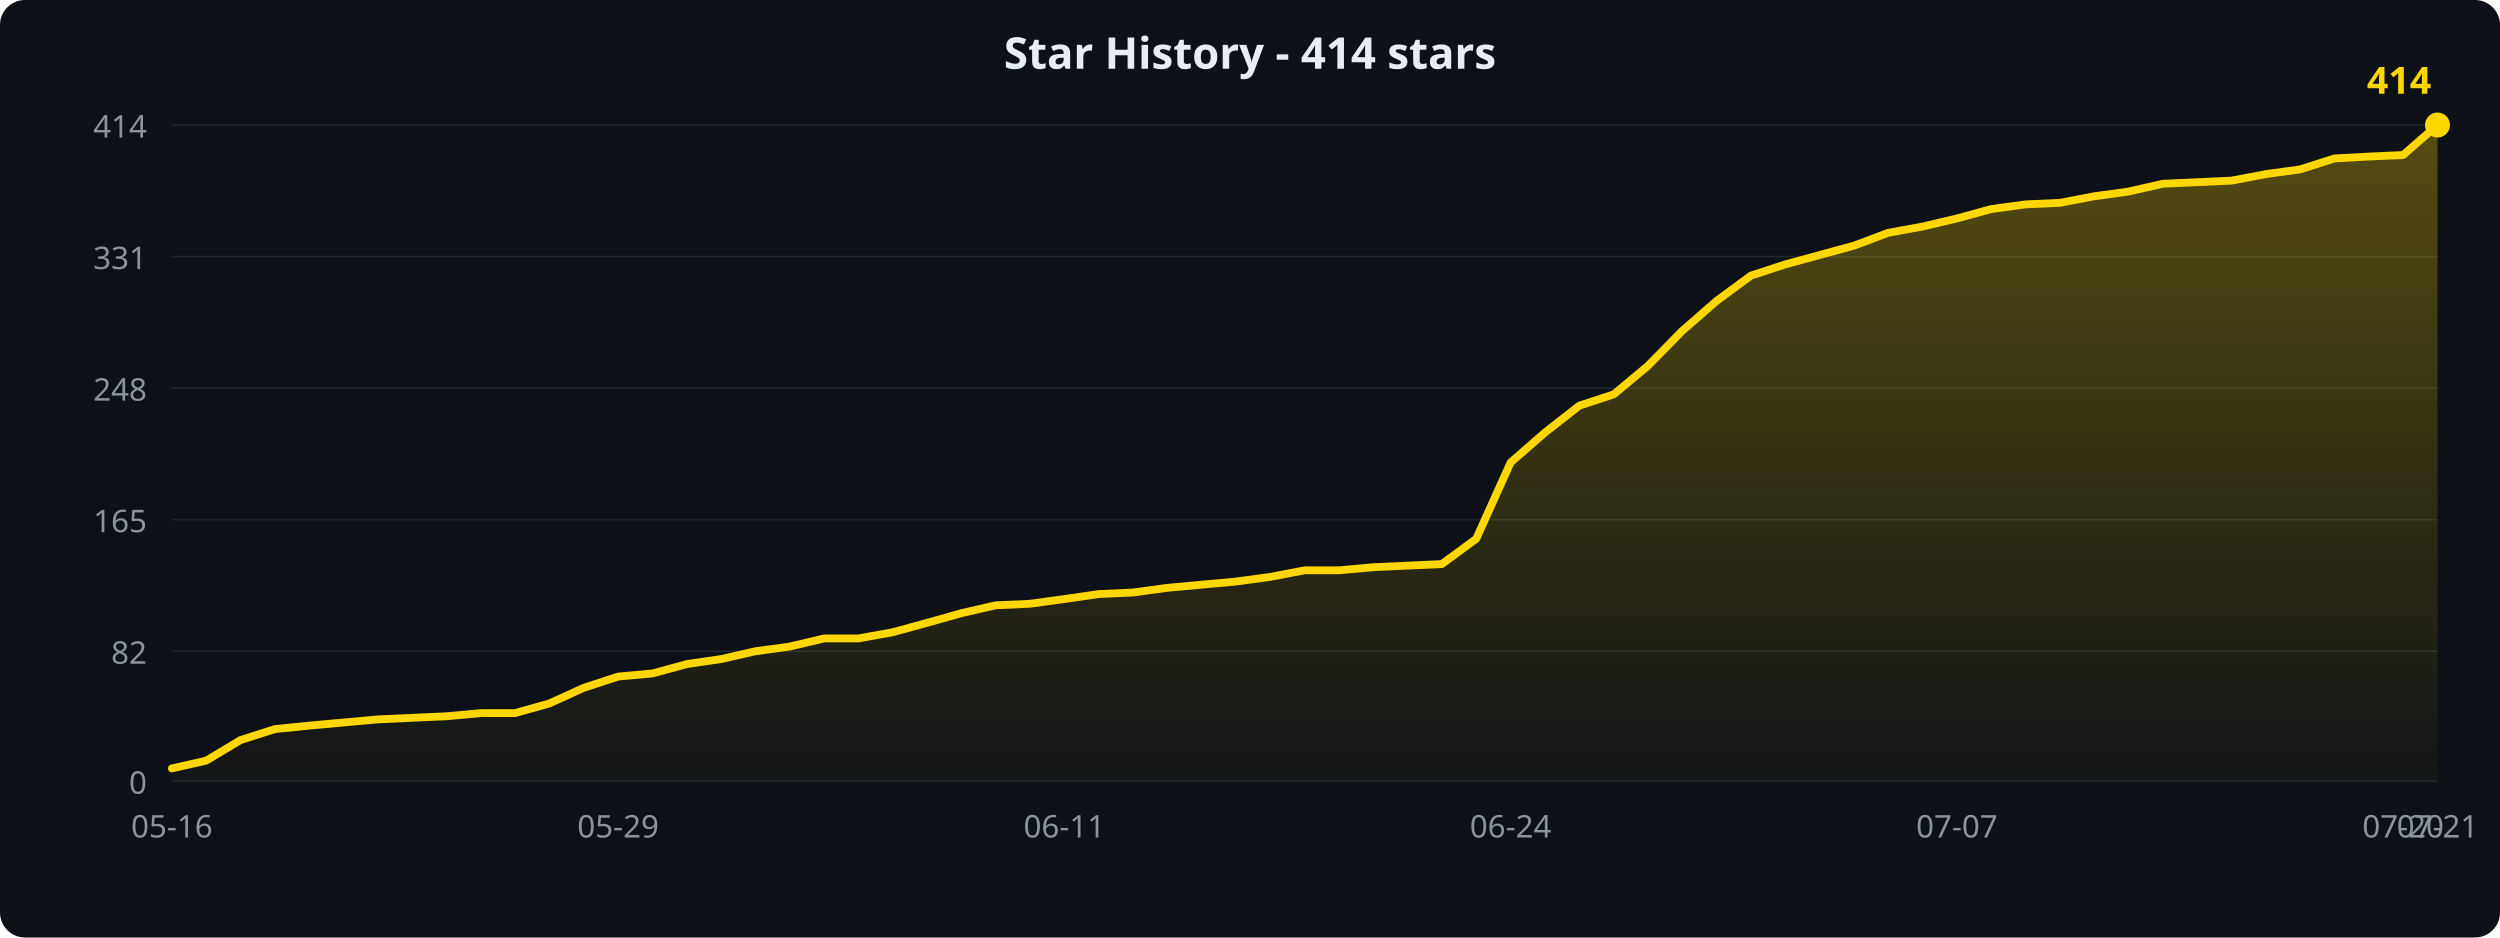
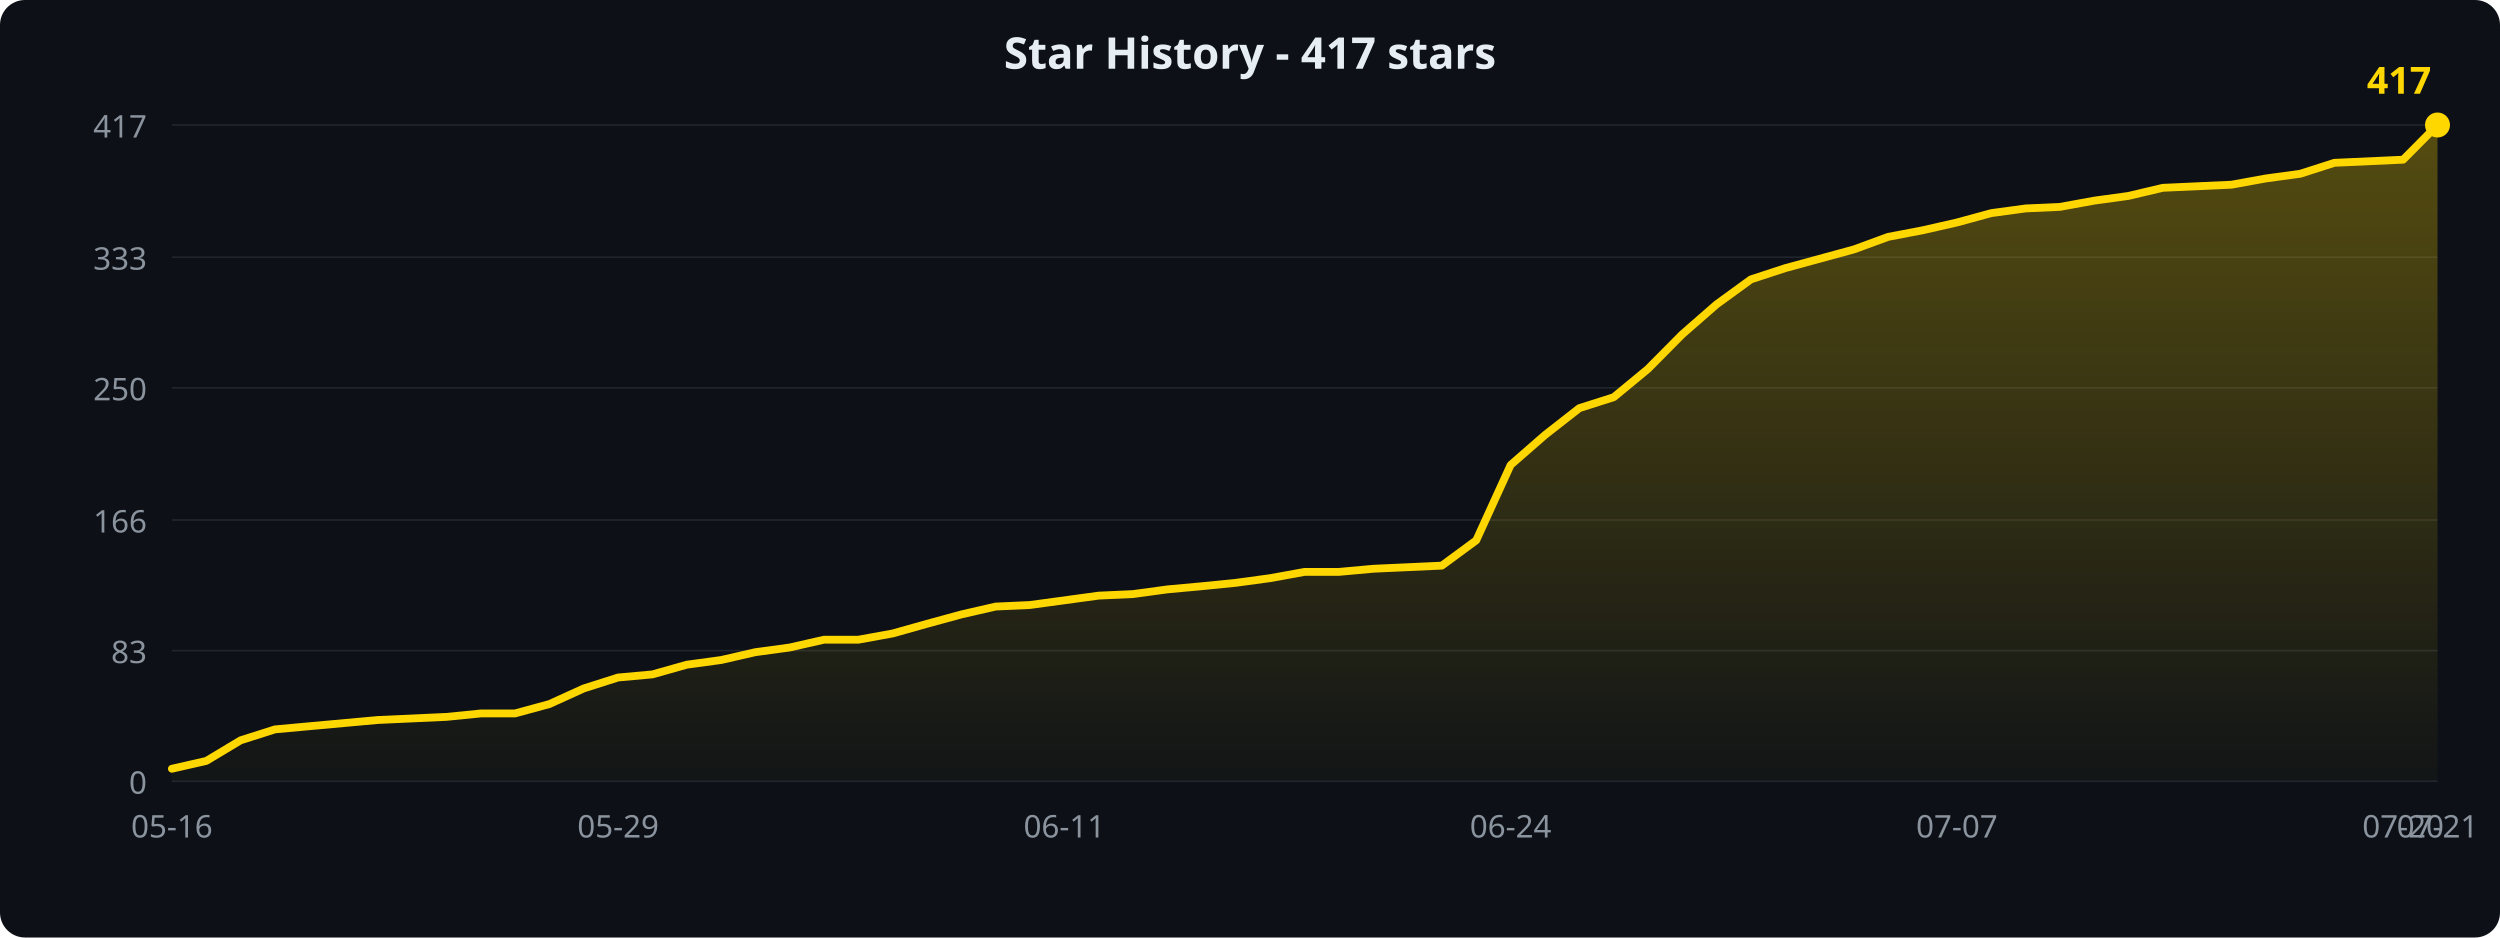
<svg xmlns="http://www.w3.org/2000/svg" viewBox="0 0 800 300" width="800" height="300">
  <defs>
    <linearGradient id="fill" x1="0" y1="0" x2="0" y2="1">
      <stop offset="0%" stop-color="#FFD700" stop-opacity="0.3" />
      <stop offset="100%" stop-color="#FFD700" stop-opacity="0.02" />
    </linearGradient>
  </defs>
  <rect width="800" height="300" rx="8" fill="#0d1117" />
  <text x="400.0" y="22" text-anchor="middle" fill="#e6edf3" font-family="system-ui,sans-serif" font-size="14" font-weight="600">
-     Star History - 414 stars
+     Star History - 417 stars
  </text>
  <line x1="55" y1="250.0" x2="780" y2="250.0" stroke="#21262d" stroke-width="0.5" />
  <text x="47" y="254.0" text-anchor="end" fill="#8b949e" font-family="system-ui,sans-serif" font-size="10">0</text>
-   <line x1="55" y1="208.4" x2="780" y2="208.4" stroke="#21262d" stroke-width="0.5" />
-   <text x="47" y="212.4" text-anchor="end" fill="#8b949e" font-family="system-ui,sans-serif" font-size="10">82</text>
-   <line x1="55" y1="166.3" x2="780" y2="166.3" stroke="#21262d" stroke-width="0.5" />
-   <text x="47" y="170.3" text-anchor="end" fill="#8b949e" font-family="system-ui,sans-serif" font-size="10">165</text>
-   <line x1="55" y1="124.2" x2="780" y2="124.2" stroke="#21262d" stroke-width="0.5" />
-   <text x="47" y="128.2" text-anchor="end" fill="#8b949e" font-family="system-ui,sans-serif" font-size="10">248</text>
-   <line x1="55" y1="82.1" x2="780" y2="82.1" stroke="#21262d" stroke-width="0.5" />
-   <text x="47" y="86.1" text-anchor="end" fill="#8b949e" font-family="system-ui,sans-serif" font-size="10">331</text>
+   <line x1="55" y1="208.2" x2="780" y2="208.2" stroke="#21262d" stroke-width="0.5" />
+   <text x="47" y="212.2" text-anchor="end" fill="#8b949e" font-family="system-ui,sans-serif" font-size="10">83</text>
+   <line x1="55" y1="166.4" x2="780" y2="166.4" stroke="#21262d" stroke-width="0.5" />
+   <text x="47" y="170.4" text-anchor="end" fill="#8b949e" font-family="system-ui,sans-serif" font-size="10">166</text>
+   <line x1="55" y1="124.1" x2="780" y2="124.1" stroke="#21262d" stroke-width="0.5" />
+   <text x="47" y="128.1" text-anchor="end" fill="#8b949e" font-family="system-ui,sans-serif" font-size="10">250</text>
+   <line x1="55" y1="82.3" x2="780" y2="82.3" stroke="#21262d" stroke-width="0.5" />
+   <text x="47" y="86.3" text-anchor="end" fill="#8b949e" font-family="system-ui,sans-serif" font-size="10">333</text>
  <line x1="55" y1="40.0" x2="780" y2="40.0" stroke="#21262d" stroke-width="0.5" />
-   <text x="47" y="44.0" text-anchor="end" fill="#8b949e" font-family="system-ui,sans-serif" font-size="10">414</text>
-   <polygon points="55.0,245.9 66.0,243.4 77.0,236.8 88.0,233.3 98.9,232.2 109.9,231.2 120.9,230.2 131.9,229.7 142.9,229.2 153.9,228.2 164.8,228.2 175.8,225.1 186.8,220.1 197.8,216.5 208.8,215.5 219.8,212.5 230.8,210.9 241.7,208.4 252.7,206.9 263.7,204.3 274.7,204.3 285.7,202.3 296.7,199.3 307.7,196.2 318.6,193.7 329.6,193.2 340.6,191.7 351.6,190.1 362.6,189.6 373.6,188.1 384.5,187.1 395.5,186.1 406.5,184.6 417.5,182.5 428.5,182.5 439.5,181.5 450.5,181.0 461.4,180.5 472.4,172.4 483.4,148.0 494.4,138.4 505.4,129.8 516.4,126.2 527.3,117.1 538.3,105.9 549.3,96.3 560.3,88.2 571.3,84.6 582.3,81.6 593.3,78.6 604.2,74.5 615.2,72.5 626.2,69.9 637.2,66.9 648.2,65.4 659.2,64.9 670.2,62.8 681.1,61.3 692.1,58.8 703.1,58.3 714.1,57.8 725.1,55.7 736.1,54.2 747.0,50.7 758.0,50.1 769.0,49.6 780.0,40.0 780.0,250.0 55.0,250.0" fill="url(#fill)" />
-   <polyline points="55.0,245.9 66.0,243.4 77.0,236.8 88.0,233.3 98.9,232.2 109.9,231.2 120.9,230.2 131.9,229.7 142.9,229.2 153.9,228.2 164.8,228.2 175.8,225.1 186.8,220.1 197.8,216.5 208.8,215.5 219.8,212.5 230.8,210.9 241.7,208.4 252.7,206.9 263.7,204.3 274.7,204.3 285.7,202.3 296.7,199.3 307.7,196.2 318.6,193.7 329.6,193.2 340.6,191.7 351.6,190.1 362.6,189.6 373.6,188.1 384.5,187.1 395.5,186.1 406.5,184.6 417.5,182.5 428.5,182.5 439.5,181.5 450.5,181.0 461.4,180.5 472.4,172.4 483.4,148.0 494.4,138.4 505.4,129.8 516.4,126.2 527.3,117.1 538.3,105.9 549.3,96.3 560.3,88.2 571.3,84.6 582.3,81.6 593.3,78.6 604.2,74.5 615.2,72.5 626.2,69.9 637.2,66.9 648.2,65.4 659.2,64.9 670.2,62.8 681.1,61.3 692.1,58.8 703.1,58.3 714.1,57.8 725.1,55.7 736.1,54.2 747.0,50.7 758.0,50.1 769.0,49.6 780.0,40.0" fill="none" stroke="#FFD700" stroke-width="2.5" stroke-linejoin="round" stroke-linecap="round" />
+   <text x="47" y="44.0" text-anchor="end" fill="#8b949e" font-family="system-ui,sans-serif" font-size="10">417</text>
+   <polygon points="55.0,246.0 66.0,243.5 77.0,236.9 88.0,233.4 98.9,232.4 109.9,231.4 120.9,230.4 131.9,229.9 142.9,229.4 153.9,228.3 164.8,228.3 175.8,225.3 186.8,220.3 197.8,216.8 208.8,215.8 219.8,212.7 230.8,211.2 241.7,208.7 252.7,207.2 263.7,204.7 274.7,204.7 285.7,202.7 296.7,199.6 307.7,196.6 318.6,194.1 329.6,193.6 340.6,192.1 351.6,190.6 362.6,190.1 373.6,188.6 384.5,187.6 395.5,186.5 406.5,185.0 417.5,183.0 428.5,183.0 439.5,182.0 450.5,181.5 461.4,181.0 472.4,172.9 483.4,148.8 494.4,139.2 505.4,130.6 516.4,127.1 527.3,118.1 538.3,107.0 549.3,97.4 560.3,89.4 571.3,85.8 582.3,82.8 593.3,79.8 604.2,75.8 615.2,73.7 626.2,71.2 637.2,68.2 648.2,66.7 659.2,66.2 670.2,64.2 681.1,62.7 692.1,60.1 703.1,59.6 714.1,59.1 725.1,57.1 736.1,55.6 747.0,52.1 758.0,51.6 769.0,51.1 780.0,40.0 780.0,250.0 55.0,250.0" fill="url(#fill)" />
+   <polyline points="55.0,246.0 66.0,243.5 77.0,236.9 88.0,233.4 98.9,232.4 109.9,231.4 120.9,230.4 131.9,229.9 142.9,229.4 153.9,228.3 164.8,228.3 175.8,225.3 186.8,220.3 197.8,216.8 208.8,215.8 219.8,212.7 230.8,211.2 241.7,208.7 252.7,207.2 263.7,204.7 274.7,204.7 285.7,202.7 296.7,199.6 307.7,196.6 318.6,194.1 329.6,193.6 340.6,192.1 351.6,190.6 362.6,190.1 373.6,188.6 384.5,187.6 395.5,186.5 406.5,185.0 417.5,183.0 428.5,183.0 439.5,182.0 450.5,181.5 461.4,181.0 472.4,172.9 483.4,148.8 494.4,139.2 505.4,130.6 516.4,127.1 527.3,118.1 538.3,107.0 549.3,97.4 560.3,89.4 571.3,85.8 582.3,82.8 593.3,79.8 604.2,75.8 615.2,73.7 626.2,71.2 637.2,68.2 648.2,66.7 659.2,66.2 670.2,64.2 681.1,62.7 692.1,60.1 703.1,59.6 714.1,59.1 725.1,57.1 736.1,55.6 747.0,52.1 758.0,51.6 769.0,51.1 780.0,40.0" fill="none" stroke="#FFD700" stroke-width="2.5" stroke-linejoin="round" stroke-linecap="round" />
  <text x="55.0" y="268" text-anchor="middle" fill="#8b949e" font-family="system-ui,sans-serif" font-size="10">05-16</text>
  <text x="197.8" y="268" text-anchor="middle" fill="#8b949e" font-family="system-ui,sans-serif" font-size="10">05-29</text>
  <text x="340.6" y="268" text-anchor="middle" fill="#8b949e" font-family="system-ui,sans-serif" font-size="10">06-11</text>
  <text x="483.4" y="268" text-anchor="middle" fill="#8b949e" font-family="system-ui,sans-serif" font-size="10">06-24</text>
  <text x="626.2" y="268" text-anchor="middle" fill="#8b949e" font-family="system-ui,sans-serif" font-size="10">07-07</text>
  <text x="769.0" y="268" text-anchor="middle" fill="#8b949e" font-family="system-ui,sans-serif" font-size="10">07-20</text>
  <text x="780.0" y="268" text-anchor="middle" fill="#8b949e" font-family="system-ui,sans-serif" font-size="10">07-21</text>
  <circle cx="780.0" cy="40.0" r="4" fill="#FFD700" />
-   <text x="778.0" y="30.0" text-anchor="end" fill="#FFD700" font-family="system-ui,sans-serif" font-size="12" font-weight="600">414</text>
+   <text x="778.0" y="30.0" text-anchor="end" fill="#FFD700" font-family="system-ui,sans-serif" font-size="12" font-weight="600">417</text>
</svg>
